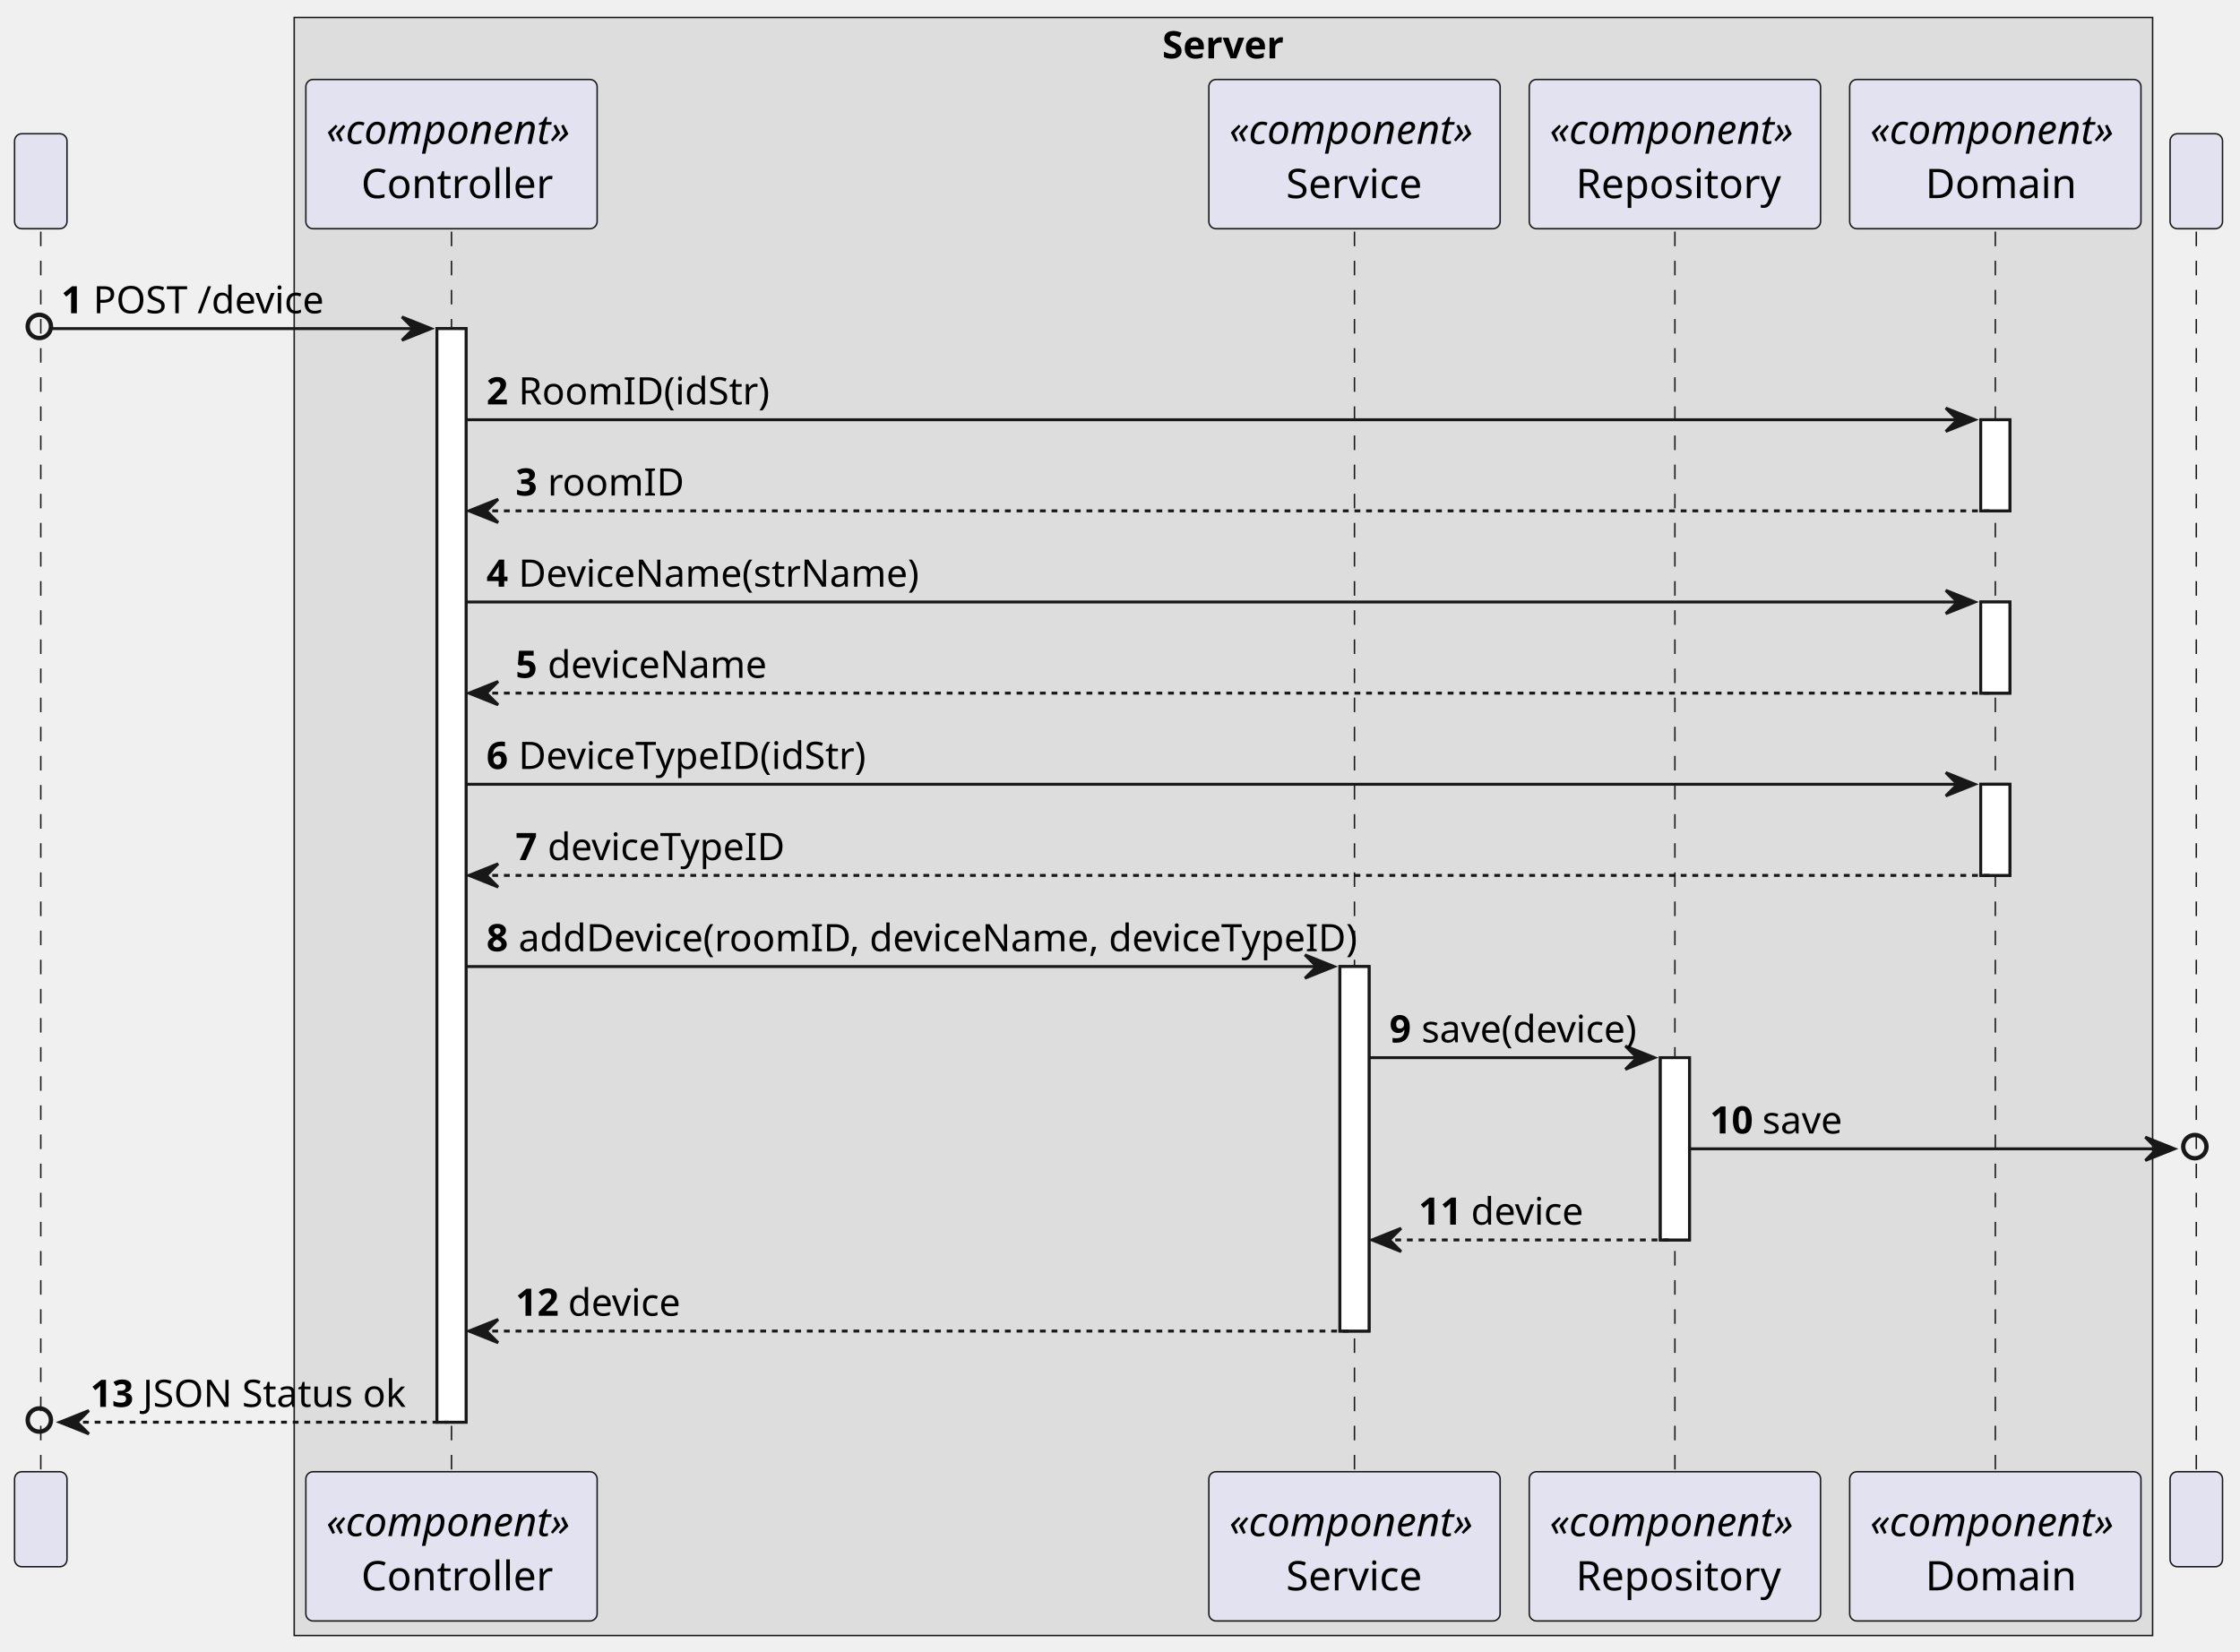
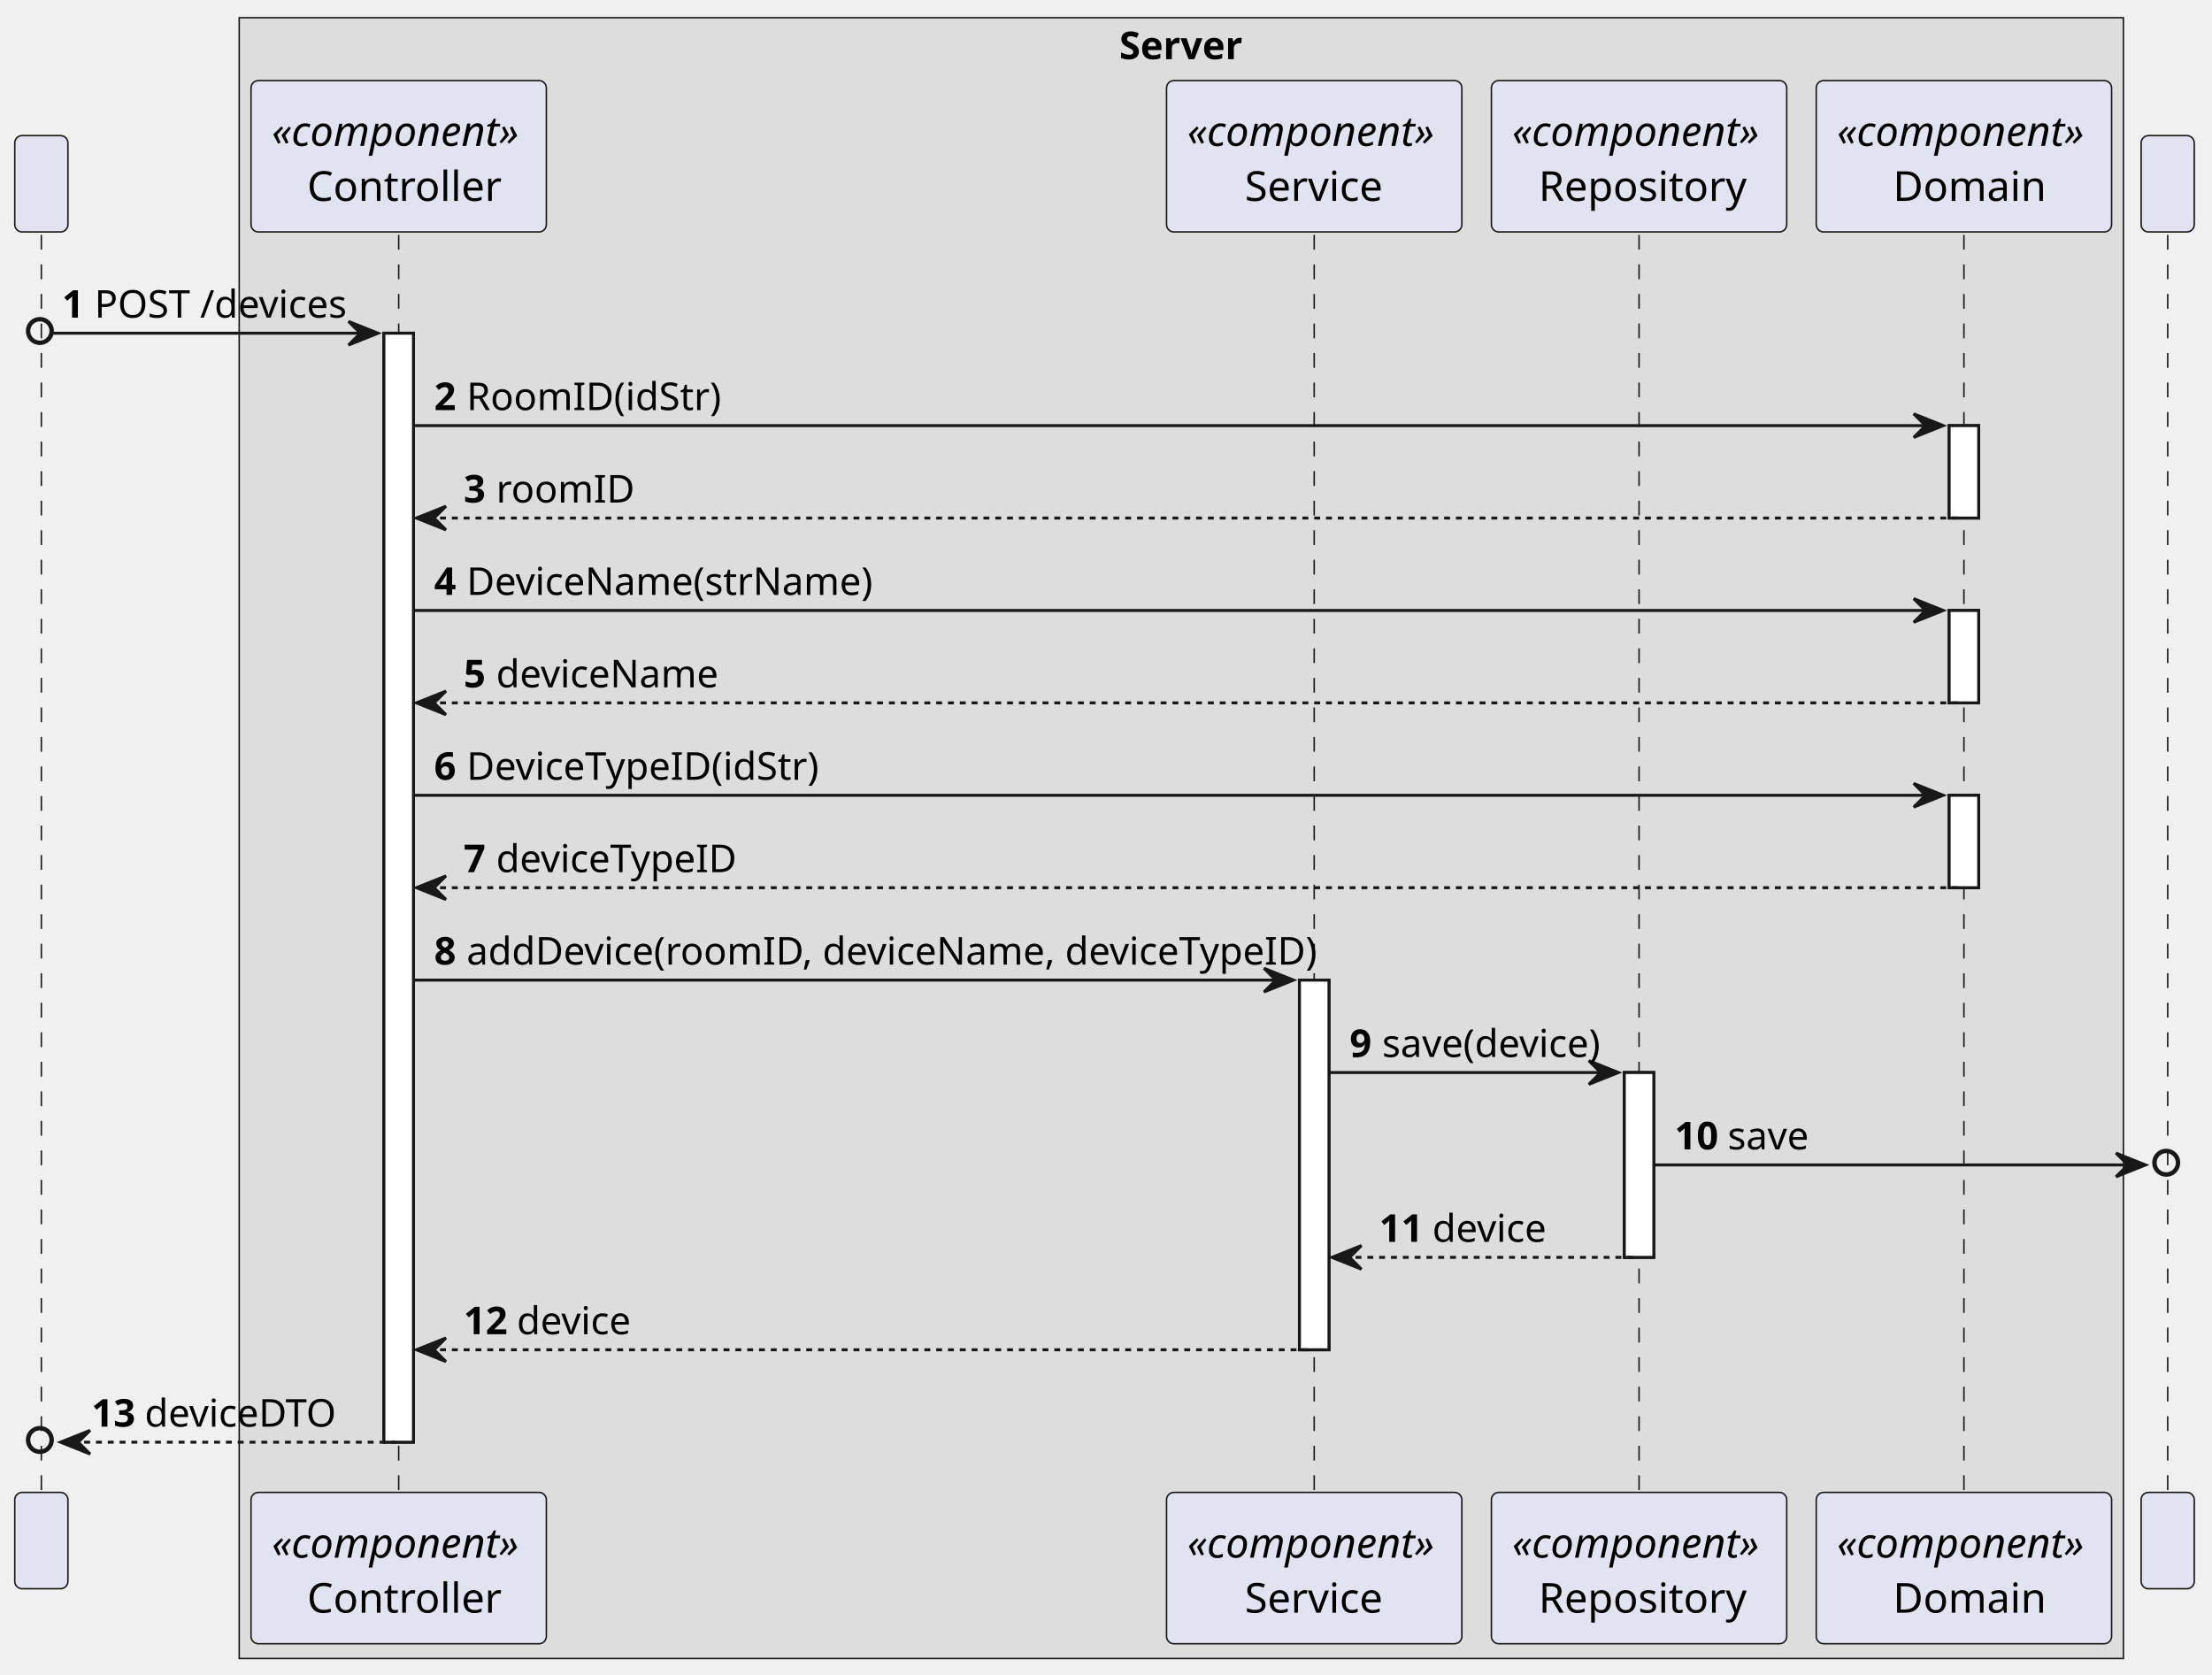
- <svg xmlns="http://www.w3.org/2000/svg" contentStyleType="text/css" height="567px" preserveAspectRatio="none" style="width:769px;height:567px;background:#FFFFFF;" version="1.1" viewBox="0 0 769 567" width="769px" zoomAndPan="magnify">
+ <svg xmlns="http://www.w3.org/2000/svg" contentStyleType="text/css" height="567px" preserveAspectRatio="none" style="width:749px;height:567px;background:#FFFFFF;" version="1.1" viewBox="0 0 749 567" width="749px" zoomAndPan="magnify">
  <defs />
  <g>
-     <rect fill="#DDDDDD" height="555.559" style="stroke:#181818;stroke-width:0.5;" width="638" x="101" y="6" />
-     <text fill="#000000" font-family="sans-serif" font-size="13" font-weight="bold" lengthAdjust="spacing" textLength="42" x="399" y="20.028">Server</text>
-     <rect fill="#FFFFFF" height="375.492" style="stroke:#181818;stroke-width:1.0;" width="10" x="150" y="112.824" />
-     <rect fill="#FFFFFF" height="125.164" style="stroke:#181818;stroke-width:1.0;" width="10" x="460" y="331.861" />
-     <rect fill="#FFFFFF" height="62.582" style="stroke:#181818;stroke-width:1.0;" width="10" x="570" y="363.152" />
-     <rect fill="#FFFFFF" height="31.291" style="stroke:#181818;stroke-width:1.0;" width="10" x="680" y="144.115" />
-     <rect fill="#FFFFFF" height="31.291" style="stroke:#181818;stroke-width:1.0;" width="10" x="680" y="206.697" />
-     <rect fill="#FFFFFF" height="31.291" style="stroke:#181818;stroke-width:1.0;" width="10" x="680" y="269.279" />
+     <rect fill="#DDDDDD" height="555.559" style="stroke:#181818;stroke-width:0.5;" width="638" x="81" y="6" />
+     <text fill="#000000" font-family="sans-serif" font-size="13" font-weight="bold" lengthAdjust="spacing" textLength="42" x="379" y="20.028">Server</text>
+     <rect fill="#FFFFFF" height="375.492" style="stroke:#181818;stroke-width:1.0;" width="10" x="130" y="112.824" />
+     <rect fill="#FFFFFF" height="125.164" style="stroke:#181818;stroke-width:1.0;" width="10" x="440" y="331.861" />
+     <rect fill="#FFFFFF" height="62.582" style="stroke:#181818;stroke-width:1.0;" width="10" x="550" y="363.152" />
+     <rect fill="#FFFFFF" height="31.291" style="stroke:#181818;stroke-width:1.0;" width="10" x="660" y="144.115" />
+     <rect fill="#FFFFFF" height="31.291" style="stroke:#181818;stroke-width:1.0;" width="10" x="660" y="206.697" />
+     <rect fill="#FFFFFF" height="31.291" style="stroke:#181818;stroke-width:1.0;" width="10" x="660" y="269.279" />
    <line style="stroke:#181818;stroke-width:0.5;stroke-dasharray:5.0,5.0;" x1="14" x2="14" y1="79.533" y2="506.316" />
-     <line style="stroke:#181818;stroke-width:0.5;stroke-dasharray:5.0,5.0;" x1="155" x2="155" y1="79.533" y2="506.316" />
-     <line style="stroke:#181818;stroke-width:0.5;stroke-dasharray:5.0,5.0;" x1="465" x2="465" y1="79.533" y2="506.316" />
-     <line style="stroke:#181818;stroke-width:0.5;stroke-dasharray:5.0,5.0;" x1="575" x2="575" y1="79.533" y2="506.316" />
-     <line style="stroke:#181818;stroke-width:0.5;stroke-dasharray:5.0,5.0;" x1="685" x2="685" y1="79.533" y2="506.316" />
-     <line style="stroke:#181818;stroke-width:0.5;stroke-dasharray:5.0,5.0;" x1="754" x2="754" y1="79.533" y2="506.316" />
+     <line style="stroke:#181818;stroke-width:0.5;stroke-dasharray:5.0,5.0;" x1="135" x2="135" y1="79.533" y2="506.316" />
+     <line style="stroke:#181818;stroke-width:0.5;stroke-dasharray:5.0,5.0;" x1="445" x2="445" y1="79.533" y2="506.316" />
+     <line style="stroke:#181818;stroke-width:0.5;stroke-dasharray:5.0,5.0;" x1="555" x2="555" y1="79.533" y2="506.316" />
+     <line style="stroke:#181818;stroke-width:0.5;stroke-dasharray:5.0,5.0;" x1="665" x2="665" y1="79.533" y2="506.316" />
+     <line style="stroke:#181818;stroke-width:0.5;stroke-dasharray:5.0,5.0;" x1="734" x2="734" y1="79.533" y2="506.316" />
    <rect fill="#E2E2F0" height="32.621" rx="2.5" ry="2.5" style="stroke:#181818;stroke-width:0.5;" width="18" x="5" y="45.912" />
    <text fill="#000000" font-family="sans-serif" font-size="14" lengthAdjust="spacing" textLength="4" x="12" y="68.019"> </text>
    <rect fill="#E2E2F0" height="32.621" rx="2.5" ry="2.5" style="stroke:#181818;stroke-width:0.5;" width="18" x="5" y="505.316" />
    <text fill="#000000" font-family="sans-serif" font-size="14" lengthAdjust="spacing" textLength="4" x="12" y="527.424"> </text>
-     <rect fill="#E2E2F0" height="51.242" rx="2.5" ry="2.5" style="stroke:#181818;stroke-width:0.5;" width="100" x="105" y="27.291" />
-     <text fill="#000000" font-family="sans-serif" font-size="14" font-style="italic" lengthAdjust="spacing" textLength="86" x="112" y="49.398">«component»</text>
-     <text fill="#000000" font-family="sans-serif" font-size="14" lengthAdjust="spacing" textLength="62" x="124" y="68.019">Controller</text>
-     <rect fill="#E2E2F0" height="51.242" rx="2.5" ry="2.5" style="stroke:#181818;stroke-width:0.5;" width="100" x="105" y="505.316" />
-     <text fill="#000000" font-family="sans-serif" font-size="14" font-style="italic" lengthAdjust="spacing" textLength="86" x="112" y="527.424">«component»</text>
-     <text fill="#000000" font-family="sans-serif" font-size="14" lengthAdjust="spacing" textLength="62" x="124" y="546.045">Controller</text>
-     <rect fill="#E2E2F0" height="51.242" rx="2.5" ry="2.5" style="stroke:#181818;stroke-width:0.5;" width="100" x="415" y="27.291" />
-     <text fill="#000000" font-family="sans-serif" font-size="14" font-style="italic" lengthAdjust="spacing" textLength="86" x="422" y="49.398">«component»</text>
-     <text fill="#000000" font-family="sans-serif" font-size="14" lengthAdjust="spacing" textLength="47" x="441.5" y="68.019">Service</text>
-     <rect fill="#E2E2F0" height="51.242" rx="2.5" ry="2.5" style="stroke:#181818;stroke-width:0.5;" width="100" x="415" y="505.316" />
-     <text fill="#000000" font-family="sans-serif" font-size="14" font-style="italic" lengthAdjust="spacing" textLength="86" x="422" y="527.424">«component»</text>
-     <text fill="#000000" font-family="sans-serif" font-size="14" lengthAdjust="spacing" textLength="47" x="441.5" y="546.045">Service</text>
-     <rect fill="#E2E2F0" height="51.242" rx="2.5" ry="2.5" style="stroke:#181818;stroke-width:0.5;" width="100" x="525" y="27.291" />
-     <text fill="#000000" font-family="sans-serif" font-size="14" font-style="italic" lengthAdjust="spacing" textLength="86" x="532" y="49.398">«component»</text>
-     <text fill="#000000" font-family="sans-serif" font-size="14" lengthAdjust="spacing" textLength="68" x="541" y="68.019">Repository</text>
-     <rect fill="#E2E2F0" height="51.242" rx="2.5" ry="2.5" style="stroke:#181818;stroke-width:0.5;" width="100" x="525" y="505.316" />
-     <text fill="#000000" font-family="sans-serif" font-size="14" font-style="italic" lengthAdjust="spacing" textLength="86" x="532" y="527.424">«component»</text>
-     <text fill="#000000" font-family="sans-serif" font-size="14" lengthAdjust="spacing" textLength="68" x="541" y="546.045">Repository</text>
-     <rect fill="#E2E2F0" height="51.242" rx="2.5" ry="2.5" style="stroke:#181818;stroke-width:0.5;" width="100" x="635" y="27.291" />
-     <text fill="#000000" font-family="sans-serif" font-size="14" font-style="italic" lengthAdjust="spacing" textLength="86" x="642" y="49.398">«component»</text>
-     <text fill="#000000" font-family="sans-serif" font-size="14" lengthAdjust="spacing" textLength="48" x="661" y="68.019">Domain</text>
-     <rect fill="#E2E2F0" height="51.242" rx="2.5" ry="2.5" style="stroke:#181818;stroke-width:0.5;" width="100" x="635" y="505.316" />
-     <text fill="#000000" font-family="sans-serif" font-size="14" font-style="italic" lengthAdjust="spacing" textLength="86" x="642" y="527.424">«component»</text>
-     <text fill="#000000" font-family="sans-serif" font-size="14" lengthAdjust="spacing" textLength="48" x="661" y="546.045">Domain</text>
-     <rect fill="#E2E2F0" height="32.621" rx="2.5" ry="2.5" style="stroke:#181818;stroke-width:0.5;" width="18" x="745" y="45.912" />
-     <text fill="#000000" font-family="sans-serif" font-size="14" lengthAdjust="spacing" textLength="4" x="752" y="68.019"> </text>
-     <rect fill="#E2E2F0" height="32.621" rx="2.5" ry="2.5" style="stroke:#181818;stroke-width:0.5;" width="18" x="745" y="505.316" />
-     <text fill="#000000" font-family="sans-serif" font-size="14" lengthAdjust="spacing" textLength="4" x="752" y="527.424"> </text>
-     <rect fill="#FFFFFF" height="375.492" style="stroke:#181818;stroke-width:1.0;" width="10" x="150" y="112.824" />
-     <rect fill="#FFFFFF" height="125.164" style="stroke:#181818;stroke-width:1.0;" width="10" x="460" y="331.861" />
-     <rect fill="#FFFFFF" height="62.582" style="stroke:#181818;stroke-width:1.0;" width="10" x="570" y="363.152" />
-     <rect fill="#FFFFFF" height="31.291" style="stroke:#181818;stroke-width:1.0;" width="10" x="680" y="144.115" />
-     <rect fill="#FFFFFF" height="31.291" style="stroke:#181818;stroke-width:1.0;" width="10" x="680" y="206.697" />
-     <rect fill="#FFFFFF" height="31.291" style="stroke:#181818;stroke-width:1.0;" width="10" x="680" y="269.279" />
+     <rect fill="#E2E2F0" height="51.242" rx="2.5" ry="2.5" style="stroke:#181818;stroke-width:0.5;" width="100" x="85" y="27.291" />
+     <text fill="#000000" font-family="sans-serif" font-size="14" font-style="italic" lengthAdjust="spacing" textLength="86" x="92" y="49.398">«component»</text>
+     <text fill="#000000" font-family="sans-serif" font-size="14" lengthAdjust="spacing" textLength="62" x="104" y="68.019">Controller</text>
+     <rect fill="#E2E2F0" height="51.242" rx="2.5" ry="2.5" style="stroke:#181818;stroke-width:0.5;" width="100" x="85" y="505.316" />
+     <text fill="#000000" font-family="sans-serif" font-size="14" font-style="italic" lengthAdjust="spacing" textLength="86" x="92" y="527.424">«component»</text>
+     <text fill="#000000" font-family="sans-serif" font-size="14" lengthAdjust="spacing" textLength="62" x="104" y="546.045">Controller</text>
+     <rect fill="#E2E2F0" height="51.242" rx="2.5" ry="2.5" style="stroke:#181818;stroke-width:0.5;" width="100" x="395" y="27.291" />
+     <text fill="#000000" font-family="sans-serif" font-size="14" font-style="italic" lengthAdjust="spacing" textLength="86" x="402" y="49.398">«component»</text>
+     <text fill="#000000" font-family="sans-serif" font-size="14" lengthAdjust="spacing" textLength="47" x="421.5" y="68.019">Service</text>
+     <rect fill="#E2E2F0" height="51.242" rx="2.5" ry="2.5" style="stroke:#181818;stroke-width:0.5;" width="100" x="395" y="505.316" />
+     <text fill="#000000" font-family="sans-serif" font-size="14" font-style="italic" lengthAdjust="spacing" textLength="86" x="402" y="527.424">«component»</text>
+     <text fill="#000000" font-family="sans-serif" font-size="14" lengthAdjust="spacing" textLength="47" x="421.5" y="546.045">Service</text>
+     <rect fill="#E2E2F0" height="51.242" rx="2.5" ry="2.5" style="stroke:#181818;stroke-width:0.5;" width="100" x="505" y="27.291" />
+     <text fill="#000000" font-family="sans-serif" font-size="14" font-style="italic" lengthAdjust="spacing" textLength="86" x="512" y="49.398">«component»</text>
+     <text fill="#000000" font-family="sans-serif" font-size="14" lengthAdjust="spacing" textLength="68" x="521" y="68.019">Repository</text>
+     <rect fill="#E2E2F0" height="51.242" rx="2.5" ry="2.5" style="stroke:#181818;stroke-width:0.5;" width="100" x="505" y="505.316" />
+     <text fill="#000000" font-family="sans-serif" font-size="14" font-style="italic" lengthAdjust="spacing" textLength="86" x="512" y="527.424">«component»</text>
+     <text fill="#000000" font-family="sans-serif" font-size="14" lengthAdjust="spacing" textLength="68" x="521" y="546.045">Repository</text>
+     <rect fill="#E2E2F0" height="51.242" rx="2.5" ry="2.5" style="stroke:#181818;stroke-width:0.5;" width="100" x="615" y="27.291" />
+     <text fill="#000000" font-family="sans-serif" font-size="14" font-style="italic" lengthAdjust="spacing" textLength="86" x="622" y="49.398">«component»</text>
+     <text fill="#000000" font-family="sans-serif" font-size="14" lengthAdjust="spacing" textLength="48" x="641" y="68.019">Domain</text>
+     <rect fill="#E2E2F0" height="51.242" rx="2.5" ry="2.5" style="stroke:#181818;stroke-width:0.5;" width="100" x="615" y="505.316" />
+     <text fill="#000000" font-family="sans-serif" font-size="14" font-style="italic" lengthAdjust="spacing" textLength="86" x="622" y="527.424">«component»</text>
+     <text fill="#000000" font-family="sans-serif" font-size="14" lengthAdjust="spacing" textLength="48" x="641" y="546.045">Domain</text>
+     <rect fill="#E2E2F0" height="32.621" rx="2.5" ry="2.5" style="stroke:#181818;stroke-width:0.5;" width="18" x="725" y="45.912" />
+     <text fill="#000000" font-family="sans-serif" font-size="14" lengthAdjust="spacing" textLength="4" x="732" y="68.019"> </text>
+     <rect fill="#E2E2F0" height="32.621" rx="2.5" ry="2.5" style="stroke:#181818;stroke-width:0.5;" width="18" x="725" y="505.316" />
+     <text fill="#000000" font-family="sans-serif" font-size="14" lengthAdjust="spacing" textLength="4" x="732" y="527.424"> </text>
+     <rect fill="#FFFFFF" height="375.492" style="stroke:#181818;stroke-width:1.0;" width="10" x="130" y="112.824" />
+     <rect fill="#FFFFFF" height="125.164" style="stroke:#181818;stroke-width:1.0;" width="10" x="440" y="331.861" />
+     <rect fill="#FFFFFF" height="62.582" style="stroke:#181818;stroke-width:1.0;" width="10" x="550" y="363.152" />
+     <rect fill="#FFFFFF" height="31.291" style="stroke:#181818;stroke-width:1.0;" width="10" x="660" y="144.115" />
+     <rect fill="#FFFFFF" height="31.291" style="stroke:#181818;stroke-width:1.0;" width="10" x="660" y="206.697" />
+     <rect fill="#FFFFFF" height="31.291" style="stroke:#181818;stroke-width:1.0;" width="10" x="660" y="269.279" />
    <ellipse cx="13.5" cy="112.074" fill="none" rx="4" ry="4" style="stroke:#181818;stroke-width:1.5;" />
-     <polygon fill="#181818" points="138,108.824,148,112.824,138,116.824,142,112.824" style="stroke:#181818;stroke-width:1.0;" />
-     <line style="stroke:#181818;stroke-width:1.0;" x1="18" x2="144" y1="112.824" y2="112.824" />
+     <polygon fill="#181818" points="118,108.824,128,112.824,118,116.824,122,112.824" style="stroke:#181818;stroke-width:1.0;" />
+     <line style="stroke:#181818;stroke-width:1.0;" x1="18" x2="124" y1="112.824" y2="112.824" />
    <text fill="#000000" font-family="sans-serif" font-size="13" font-weight="bold" lengthAdjust="spacing" textLength="7" x="21" y="107.561">1</text>
-     <text fill="#000000" font-family="sans-serif" font-size="13" lengthAdjust="spacing" textLength="79" x="32" y="107.561">POST /device</text>
-     <polygon fill="#181818" points="668,140.115,678,144.115,668,148.115,672,144.115" style="stroke:#181818;stroke-width:1.0;" />
-     <line style="stroke:#181818;stroke-width:1.0;" x1="160" x2="674" y1="144.115" y2="144.115" />
-     <text fill="#000000" font-family="sans-serif" font-size="13" font-weight="bold" lengthAdjust="spacing" textLength="7" x="167" y="138.852">2</text>
-     <text fill="#000000" font-family="sans-serif" font-size="13" lengthAdjust="spacing" textLength="81" x="178" y="138.852">RoomID(idStr)</text>
-     <polygon fill="#181818" points="171,171.406,161,175.406,171,179.406,167,175.406" style="stroke:#181818;stroke-width:1.0;" />
-     <line style="stroke:#181818;stroke-width:1.0;stroke-dasharray:2.0,2.0;" x1="165" x2="684" y1="175.406" y2="175.406" />
-     <text fill="#000000" font-family="sans-serif" font-size="13" font-weight="bold" lengthAdjust="spacing" textLength="7" x="177" y="170.144">3</text>
-     <text fill="#000000" font-family="sans-serif" font-size="13" lengthAdjust="spacing" textLength="41" x="188" y="170.144">roomID</text>
-     <polygon fill="#181818" points="668,202.697,678,206.697,668,210.697,672,206.697" style="stroke:#181818;stroke-width:1.0;" />
-     <line style="stroke:#181818;stroke-width:1.0;" x1="160" x2="674" y1="206.697" y2="206.697" />
-     <text fill="#000000" font-family="sans-serif" font-size="13" font-weight="bold" lengthAdjust="spacing" textLength="7" x="167" y="201.435">4</text>
-     <text fill="#000000" font-family="sans-serif" font-size="13" lengthAdjust="spacing" textLength="129" x="178" y="201.435">DeviceName(strName)</text>
-     <polygon fill="#181818" points="171,233.988,161,237.988,171,241.988,167,237.988" style="stroke:#181818;stroke-width:1.0;" />
-     <line style="stroke:#181818;stroke-width:1.0;stroke-dasharray:2.0,2.0;" x1="165" x2="684" y1="237.988" y2="237.988" />
-     <text fill="#000000" font-family="sans-serif" font-size="13" font-weight="bold" lengthAdjust="spacing" textLength="7" x="177" y="232.726">5</text>
-     <text fill="#000000" font-family="sans-serif" font-size="13" lengthAdjust="spacing" textLength="70" x="188" y="232.726">deviceName</text>
-     <polygon fill="#181818" points="668,265.279,678,269.279,668,273.279,672,269.279" style="stroke:#181818;stroke-width:1.0;" />
-     <line style="stroke:#181818;stroke-width:1.0;" x1="160" x2="674" y1="269.279" y2="269.279" />
-     <text fill="#000000" font-family="sans-serif" font-size="13" font-weight="bold" lengthAdjust="spacing" textLength="7" x="167" y="264.017">6</text>
-     <text fill="#000000" font-family="sans-serif" font-size="13" lengthAdjust="spacing" textLength="113" x="178" y="264.017">DeviceTypeID(idStr)</text>
-     <polygon fill="#181818" points="171,296.57,161,300.57,171,304.57,167,300.57" style="stroke:#181818;stroke-width:1.0;" />
-     <line style="stroke:#181818;stroke-width:1.0;stroke-dasharray:2.0,2.0;" x1="165" x2="684" y1="300.57" y2="300.57" />
-     <text fill="#000000" font-family="sans-serif" font-size="13" font-weight="bold" lengthAdjust="spacing" textLength="7" x="177" y="295.308">7</text>
-     <text fill="#000000" font-family="sans-serif" font-size="13" lengthAdjust="spacing" textLength="76" x="188" y="295.308">deviceTypeID</text>
-     <polygon fill="#181818" points="448,327.861,458,331.861,448,335.861,452,331.861" style="stroke:#181818;stroke-width:1.0;" />
-     <line style="stroke:#181818;stroke-width:1.0;" x1="160" x2="454" y1="331.861" y2="331.861" />
-     <text fill="#000000" font-family="sans-serif" font-size="13" font-weight="bold" lengthAdjust="spacing" textLength="7" x="167" y="326.599">8</text>
-     <text fill="#000000" font-family="sans-serif" font-size="13" lengthAdjust="spacing" textLength="270" x="178" y="326.599">addDevice(roomID, deviceName, deviceTypeID)</text>
-     <polygon fill="#181818" points="558,359.152,568,363.152,558,367.152,562,363.152" style="stroke:#181818;stroke-width:1.0;" />
-     <line style="stroke:#181818;stroke-width:1.0;" x1="470" x2="564" y1="363.152" y2="363.152" />
-     <text fill="#000000" font-family="sans-serif" font-size="13" font-weight="bold" lengthAdjust="spacing" textLength="7" x="477" y="357.89">9</text>
-     <text fill="#000000" font-family="sans-serif" font-size="13" lengthAdjust="spacing" textLength="70" x="488" y="357.89">save(device)</text>
-     <ellipse cx="753.5" cy="393.693" fill="none" rx="4" ry="4" style="stroke:#181818;stroke-width:1.5;" />
-     <polygon fill="#181818" points="736.5,390.443,746.5,394.443,736.5,398.443,740.5,394.443" style="stroke:#181818;stroke-width:1.0;" />
-     <line style="stroke:#181818;stroke-width:1.0;" x1="580" x2="742.5" y1="394.443" y2="394.443" />
-     <text fill="#000000" font-family="sans-serif" font-size="13" font-weight="bold" lengthAdjust="spacing" textLength="14" x="587" y="389.181">10</text>
-     <text fill="#000000" font-family="sans-serif" font-size="13" lengthAdjust="spacing" textLength="26" x="605" y="389.181">save</text>
-     <polygon fill="#181818" points="481,421.734,471,425.734,481,429.734,477,425.734" style="stroke:#181818;stroke-width:1.0;" />
-     <line style="stroke:#181818;stroke-width:1.0;stroke-dasharray:2.0,2.0;" x1="475" x2="574" y1="425.734" y2="425.734" />
-     <text fill="#000000" font-family="sans-serif" font-size="13" font-weight="bold" lengthAdjust="spacing" textLength="14" x="487" y="420.472">11</text>
-     <text fill="#000000" font-family="sans-serif" font-size="13" lengthAdjust="spacing" textLength="36" x="505" y="420.472">device</text>
-     <polygon fill="#181818" points="171,453.025,161,457.025,171,461.025,167,457.025" style="stroke:#181818;stroke-width:1.0;" />
-     <line style="stroke:#181818;stroke-width:1.0;stroke-dasharray:2.0,2.0;" x1="165" x2="464" y1="457.025" y2="457.025" />
-     <text fill="#000000" font-family="sans-serif" font-size="13" font-weight="bold" lengthAdjust="spacing" textLength="14" x="177" y="451.763">12</text>
-     <text fill="#000000" font-family="sans-serif" font-size="13" lengthAdjust="spacing" textLength="36" x="195" y="451.763">device</text>
+     <text fill="#000000" font-family="sans-serif" font-size="13" lengthAdjust="spacing" textLength="86" x="32" y="107.561">POST /devices</text>
+     <polygon fill="#181818" points="648,140.115,658,144.115,648,148.115,652,144.115" style="stroke:#181818;stroke-width:1.0;" />
+     <line style="stroke:#181818;stroke-width:1.0;" x1="140" x2="654" y1="144.115" y2="144.115" />
+     <text fill="#000000" font-family="sans-serif" font-size="13" font-weight="bold" lengthAdjust="spacing" textLength="7" x="147" y="138.852">2</text>
+     <text fill="#000000" font-family="sans-serif" font-size="13" lengthAdjust="spacing" textLength="81" x="158" y="138.852">RoomID(idStr)</text>
+     <polygon fill="#181818" points="151,171.406,141,175.406,151,179.406,147,175.406" style="stroke:#181818;stroke-width:1.0;" />
+     <line style="stroke:#181818;stroke-width:1.0;stroke-dasharray:2.0,2.0;" x1="145" x2="664" y1="175.406" y2="175.406" />
+     <text fill="#000000" font-family="sans-serif" font-size="13" font-weight="bold" lengthAdjust="spacing" textLength="7" x="157" y="170.144">3</text>
+     <text fill="#000000" font-family="sans-serif" font-size="13" lengthAdjust="spacing" textLength="41" x="168" y="170.144">roomID</text>
+     <polygon fill="#181818" points="648,202.697,658,206.697,648,210.697,652,206.697" style="stroke:#181818;stroke-width:1.0;" />
+     <line style="stroke:#181818;stroke-width:1.0;" x1="140" x2="654" y1="206.697" y2="206.697" />
+     <text fill="#000000" font-family="sans-serif" font-size="13" font-weight="bold" lengthAdjust="spacing" textLength="7" x="147" y="201.435">4</text>
+     <text fill="#000000" font-family="sans-serif" font-size="13" lengthAdjust="spacing" textLength="129" x="158" y="201.435">DeviceName(strName)</text>
+     <polygon fill="#181818" points="151,233.988,141,237.988,151,241.988,147,237.988" style="stroke:#181818;stroke-width:1.0;" />
+     <line style="stroke:#181818;stroke-width:1.0;stroke-dasharray:2.0,2.0;" x1="145" x2="664" y1="237.988" y2="237.988" />
+     <text fill="#000000" font-family="sans-serif" font-size="13" font-weight="bold" lengthAdjust="spacing" textLength="7" x="157" y="232.726">5</text>
+     <text fill="#000000" font-family="sans-serif" font-size="13" lengthAdjust="spacing" textLength="70" x="168" y="232.726">deviceName</text>
+     <polygon fill="#181818" points="648,265.279,658,269.279,648,273.279,652,269.279" style="stroke:#181818;stroke-width:1.0;" />
+     <line style="stroke:#181818;stroke-width:1.0;" x1="140" x2="654" y1="269.279" y2="269.279" />
+     <text fill="#000000" font-family="sans-serif" font-size="13" font-weight="bold" lengthAdjust="spacing" textLength="7" x="147" y="264.017">6</text>
+     <text fill="#000000" font-family="sans-serif" font-size="13" lengthAdjust="spacing" textLength="113" x="158" y="264.017">DeviceTypeID(idStr)</text>
+     <polygon fill="#181818" points="151,296.57,141,300.57,151,304.57,147,300.57" style="stroke:#181818;stroke-width:1.0;" />
+     <line style="stroke:#181818;stroke-width:1.0;stroke-dasharray:2.0,2.0;" x1="145" x2="664" y1="300.57" y2="300.57" />
+     <text fill="#000000" font-family="sans-serif" font-size="13" font-weight="bold" lengthAdjust="spacing" textLength="7" x="157" y="295.308">7</text>
+     <text fill="#000000" font-family="sans-serif" font-size="13" lengthAdjust="spacing" textLength="76" x="168" y="295.308">deviceTypeID</text>
+     <polygon fill="#181818" points="428,327.861,438,331.861,428,335.861,432,331.861" style="stroke:#181818;stroke-width:1.0;" />
+     <line style="stroke:#181818;stroke-width:1.0;" x1="140" x2="434" y1="331.861" y2="331.861" />
+     <text fill="#000000" font-family="sans-serif" font-size="13" font-weight="bold" lengthAdjust="spacing" textLength="7" x="147" y="326.599">8</text>
+     <text fill="#000000" font-family="sans-serif" font-size="13" lengthAdjust="spacing" textLength="270" x="158" y="326.599">addDevice(roomID, deviceName, deviceTypeID)</text>
+     <polygon fill="#181818" points="538,359.152,548,363.152,538,367.152,542,363.152" style="stroke:#181818;stroke-width:1.0;" />
+     <line style="stroke:#181818;stroke-width:1.0;" x1="450" x2="544" y1="363.152" y2="363.152" />
+     <text fill="#000000" font-family="sans-serif" font-size="13" font-weight="bold" lengthAdjust="spacing" textLength="7" x="457" y="357.89">9</text>
+     <text fill="#000000" font-family="sans-serif" font-size="13" lengthAdjust="spacing" textLength="70" x="468" y="357.89">save(device)</text>
+     <ellipse cx="733.5" cy="393.693" fill="none" rx="4" ry="4" style="stroke:#181818;stroke-width:1.5;" />
+     <polygon fill="#181818" points="716.5,390.443,726.5,394.443,716.5,398.443,720.5,394.443" style="stroke:#181818;stroke-width:1.0;" />
+     <line style="stroke:#181818;stroke-width:1.0;" x1="560" x2="722.5" y1="394.443" y2="394.443" />
+     <text fill="#000000" font-family="sans-serif" font-size="13" font-weight="bold" lengthAdjust="spacing" textLength="14" x="567" y="389.181">10</text>
+     <text fill="#000000" font-family="sans-serif" font-size="13" lengthAdjust="spacing" textLength="26" x="585" y="389.181">save</text>
+     <polygon fill="#181818" points="461,421.734,451,425.734,461,429.734,457,425.734" style="stroke:#181818;stroke-width:1.0;" />
+     <line style="stroke:#181818;stroke-width:1.0;stroke-dasharray:2.0,2.0;" x1="455" x2="554" y1="425.734" y2="425.734" />
+     <text fill="#000000" font-family="sans-serif" font-size="13" font-weight="bold" lengthAdjust="spacing" textLength="14" x="467" y="420.472">11</text>
+     <text fill="#000000" font-family="sans-serif" font-size="13" lengthAdjust="spacing" textLength="36" x="485" y="420.472">device</text>
+     <polygon fill="#181818" points="151,453.025,141,457.025,151,461.025,147,457.025" style="stroke:#181818;stroke-width:1.0;" />
+     <line style="stroke:#181818;stroke-width:1.0;stroke-dasharray:2.0,2.0;" x1="145" x2="444" y1="457.025" y2="457.025" />
+     <text fill="#000000" font-family="sans-serif" font-size="13" font-weight="bold" lengthAdjust="spacing" textLength="14" x="157" y="451.763">12</text>
+     <text fill="#000000" font-family="sans-serif" font-size="13" lengthAdjust="spacing" textLength="36" x="175" y="451.763">device</text>
    <ellipse cx="13.5" cy="487.566" fill="none" rx="4" ry="4" style="stroke:#181818;stroke-width:1.5;" />
    <polygon fill="#181818" points="30.5,484.316,20.5,488.316,30.5,492.316,26.5,488.316" style="stroke:#181818;stroke-width:1.0;" />
-     <line style="stroke:#181818;stroke-width:1.0;stroke-dasharray:2.0,2.0;" x1="28.5" x2="154" y1="488.316" y2="488.316" />
+     <line style="stroke:#181818;stroke-width:1.0;stroke-dasharray:2.0,2.0;" x1="28.5" x2="134" y1="488.316" y2="488.316" />
    <text fill="#000000" font-family="sans-serif" font-size="13" font-weight="bold" lengthAdjust="spacing" textLength="14" x="31" y="483.054">13</text>
-     <text fill="#000000" font-family="sans-serif" font-size="13" lengthAdjust="spacing" textLength="94" x="49" y="483.054">JSON Status ok</text>
+     <text fill="#000000" font-family="sans-serif" font-size="13" lengthAdjust="spacing" textLength="62" x="49" y="483.054">deviceDTO</text>
  </g>
</svg>
